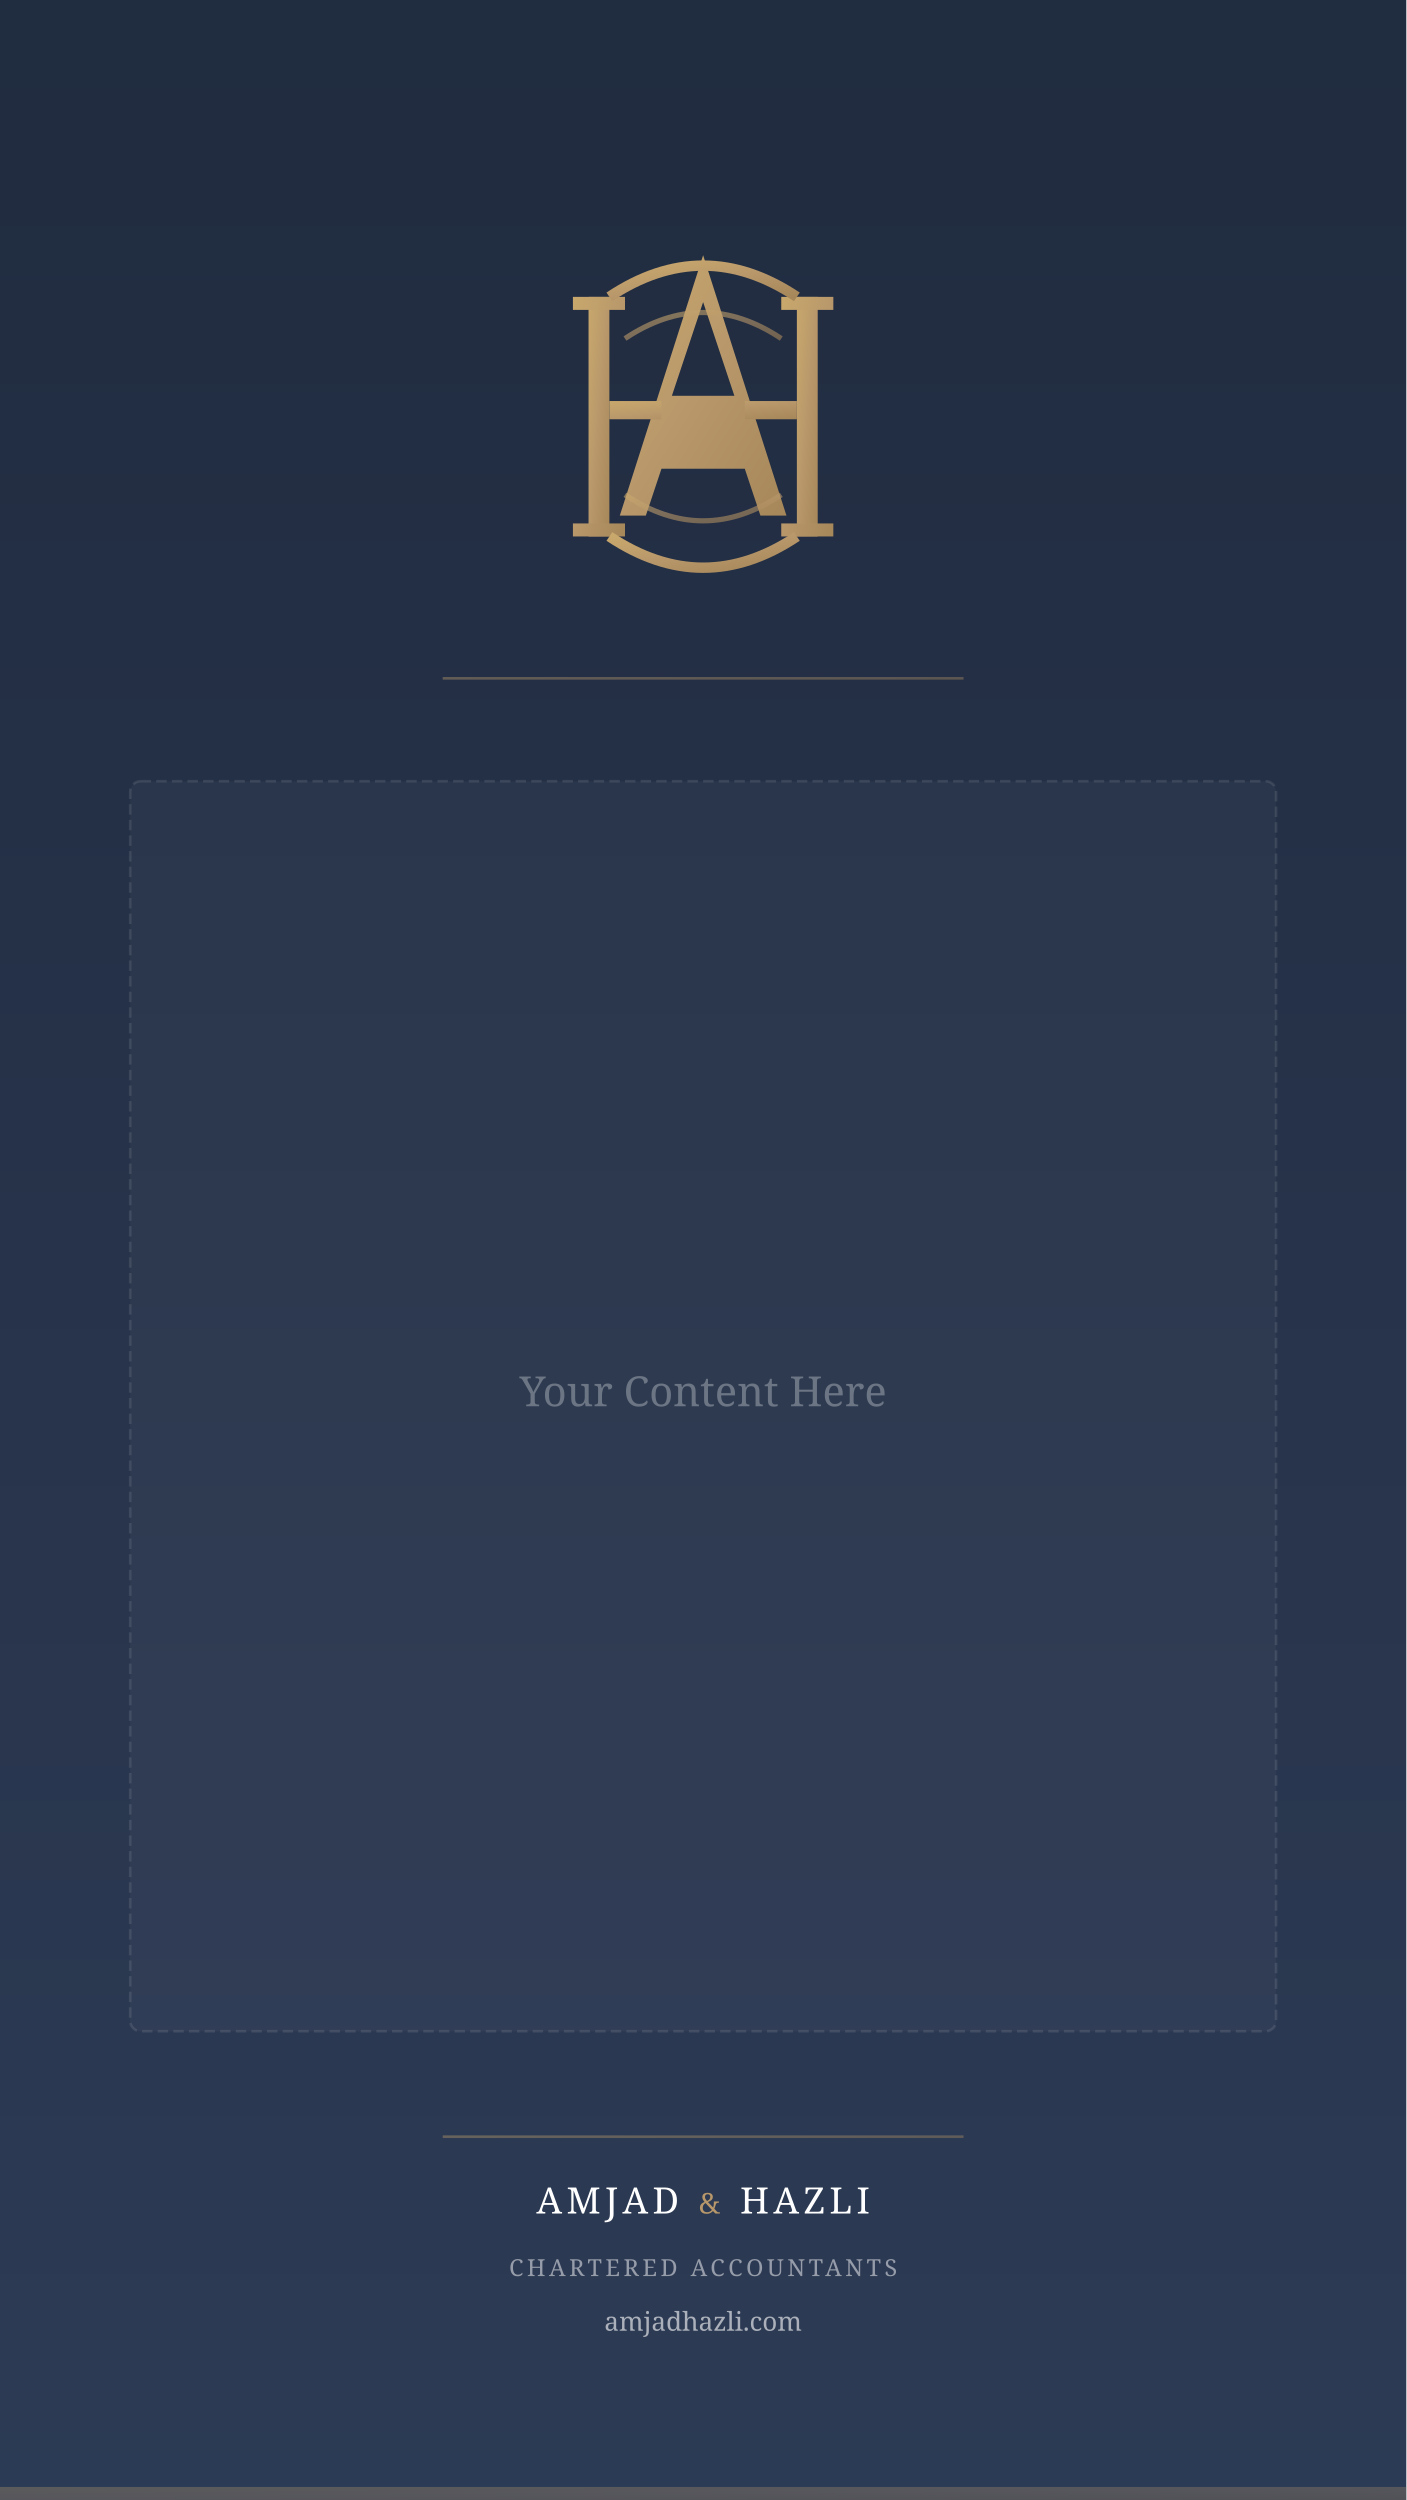
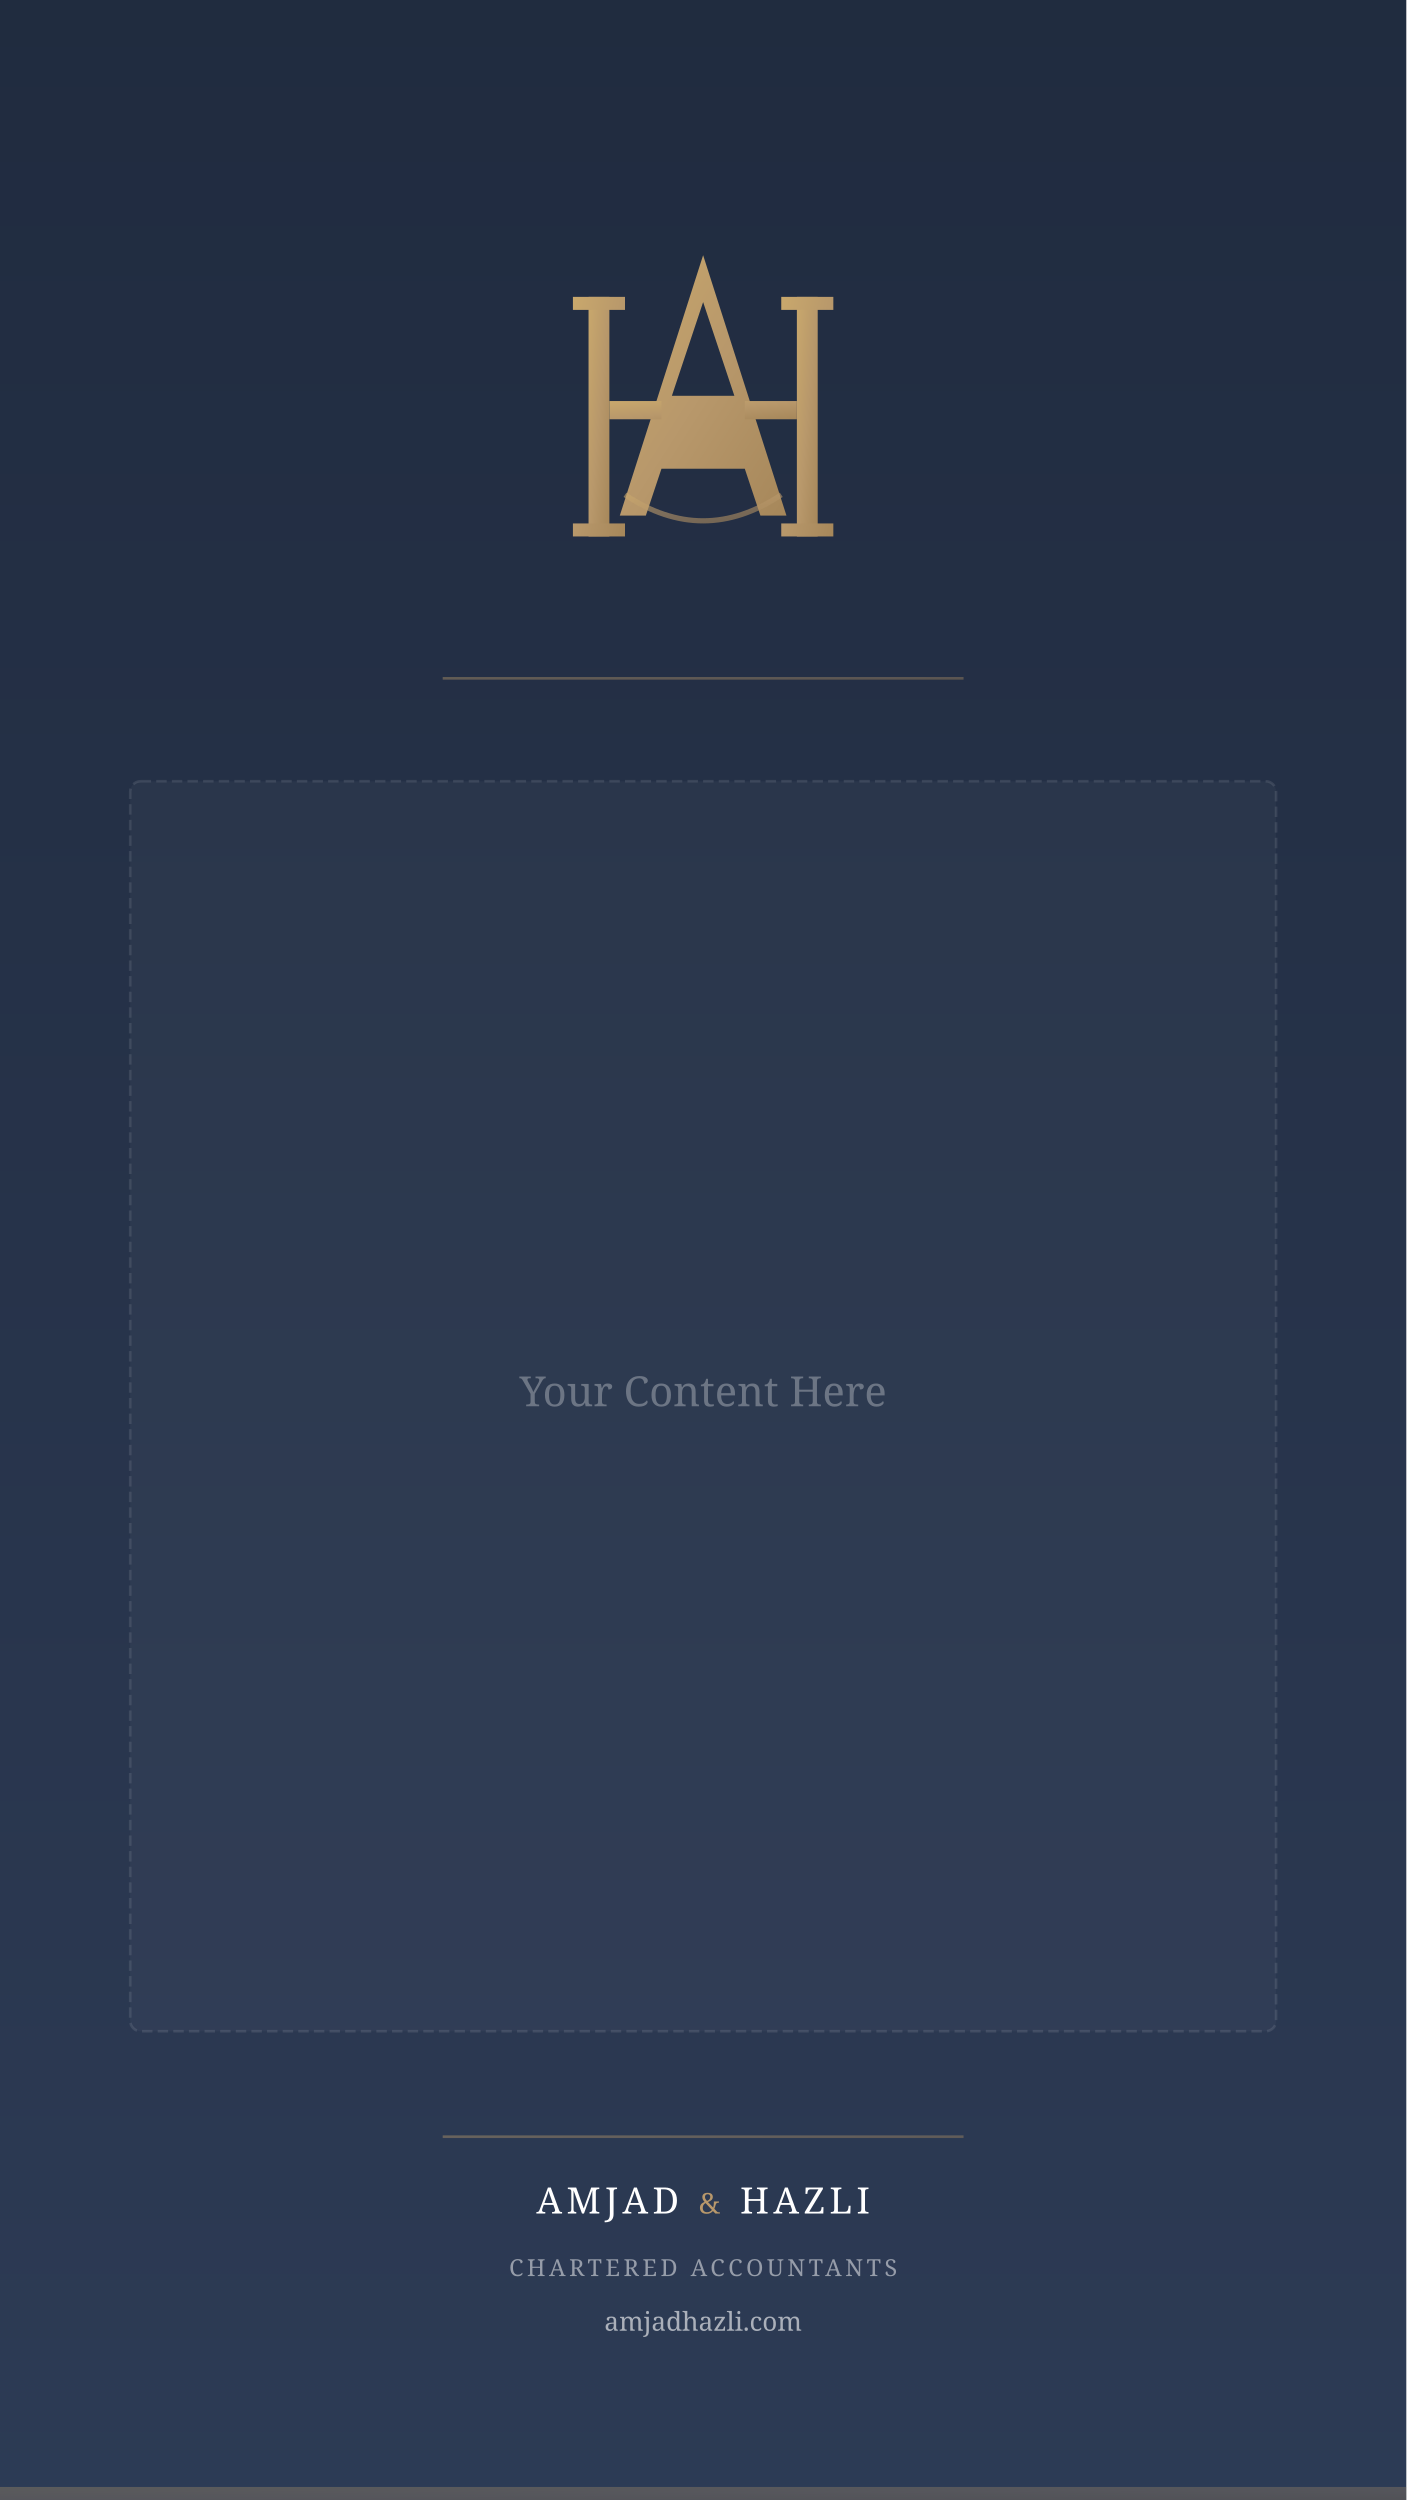
<svg xmlns="http://www.w3.org/2000/svg" viewBox="0 0 1080 1920" fill="none">
  <defs>
    <linearGradient id="gold" x1="0%" y1="0%" x2="100%" y2="100%">
      <stop offset="0%" stop-color="#C9A86C" />
      <stop offset="50%" stop-color="#B8986B" />
      <stop offset="100%" stop-color="#A6875A" />
    </linearGradient>
    <linearGradient id="navyGradient" x1="0%" y1="0%" x2="0%" y2="100%">
      <stop offset="0%" stop-color="#1E2A3F" />
      <stop offset="100%" stop-color="#2B3A55" />
    </linearGradient>
  </defs>
  <rect width="1080" height="1920" fill="url(#navyGradient)" />
  <rect width="1080" height="1920" fill="url(#gold)" opacity="0.015" />
  <g fill="url(#gold)" transform="translate(420, 180) scale(2)">
    <path d="M60 8L28 108h10l6-18h32l6 18h10L60 8zm0 18l12 36H48l12-36z" />
    <path d="M16 24h8v92h-8z" />
    <path d="M10 24h20v5H10zM10 111h20v5H10z" />
    <path d="M96 24h8v92h-8z" />
    <path d="M90 24h20v5H90zM90 111h20v5H90z" />
    <path d="M24 64h20v7H24zM76 64h20v7H76z" />
-     <path d="M24 24Q60 0 96 24" stroke="url(#gold)" stroke-width="4" fill="none" />
-     <path d="M24 116Q60 140 96 116" stroke="url(#gold)" stroke-width="4" fill="none" />
-     <path d="M30 40Q60 20 90 40" stroke="url(#gold)" stroke-width="2" fill="none" opacity="0.6" />
    <path d="M30 100Q60 120 90 100" stroke="url(#gold)" stroke-width="2" fill="none" opacity="0.6" />
  </g>
  <rect x="340" y="520" width="400" height="2" fill="url(#gold)" opacity="0.4" />
  <rect x="100" y="600" width="880" height="960" rx="8" fill="rgba(255,255,255,0.03)" stroke="rgba(255,255,255,0.1)" stroke-width="2" stroke-dasharray="8 4" />
  <text x="540" y="1080" text-anchor="middle" font-family="'Playfair Display', Georgia, serif" font-size="32" fill="rgba(255,255,255,0.3)">
    Your Content Here
  </text>
  <rect x="340" y="1640" width="400" height="2" fill="url(#gold)" opacity="0.4" />
  <g transform="translate(540, 1700)">
    <text text-anchor="middle" font-family="'Playfair Display', Georgia, serif" font-size="28" font-weight="400" letter-spacing="0.12em" fill="white">
      <tspan>AMJAD</tspan>
      <tspan dx="8" font-size="22" fill="#B8986B">&amp;</tspan>
      <tspan dx="8">HAZLI</tspan>
    </text>
    <text y="48" text-anchor="middle" font-family="'Cormorant Garamond', Georgia, serif" font-size="18" letter-spacing="0.15em" fill="rgba(255,255,255,0.5)">
      CHARTERED ACCOUNTANTS
    </text>
    <text y="90" text-anchor="middle" font-family="'Cormorant Garamond', Georgia, serif" font-size="20" fill="rgba(255,255,255,0.6)">
      amjadhazli.com
    </text>
  </g>
  <rect x="0" y="1910" width="1080" height="10" fill="url(#gold)" opacity="0.3" />
</svg>
